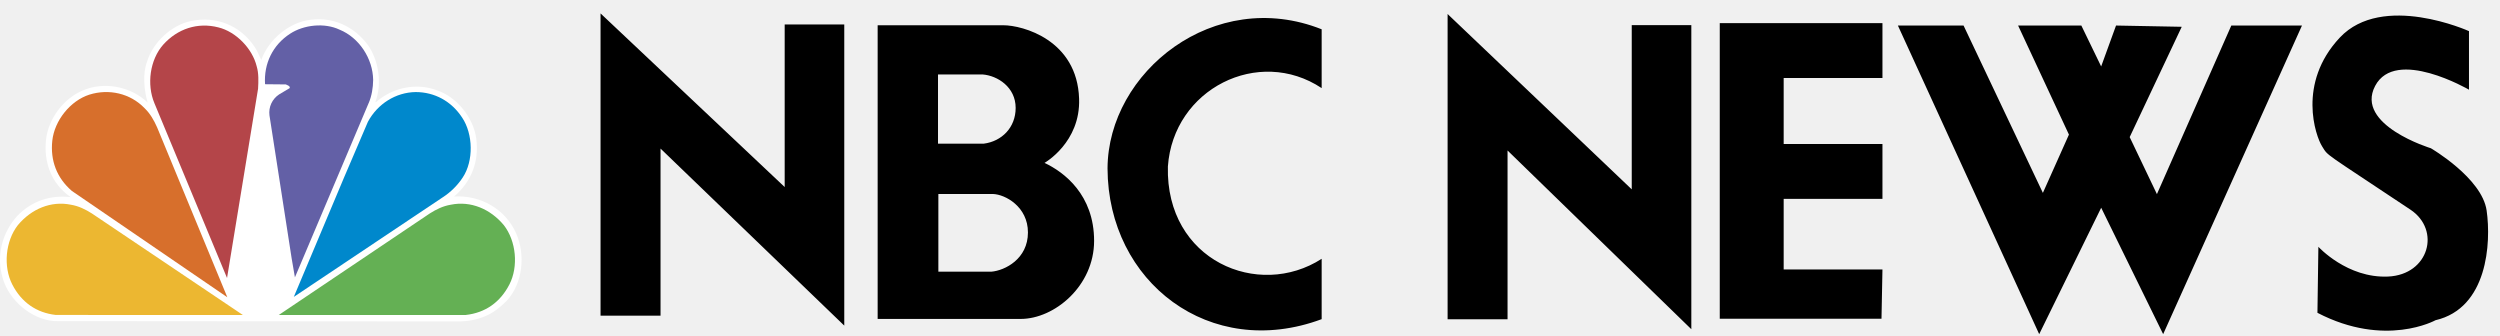
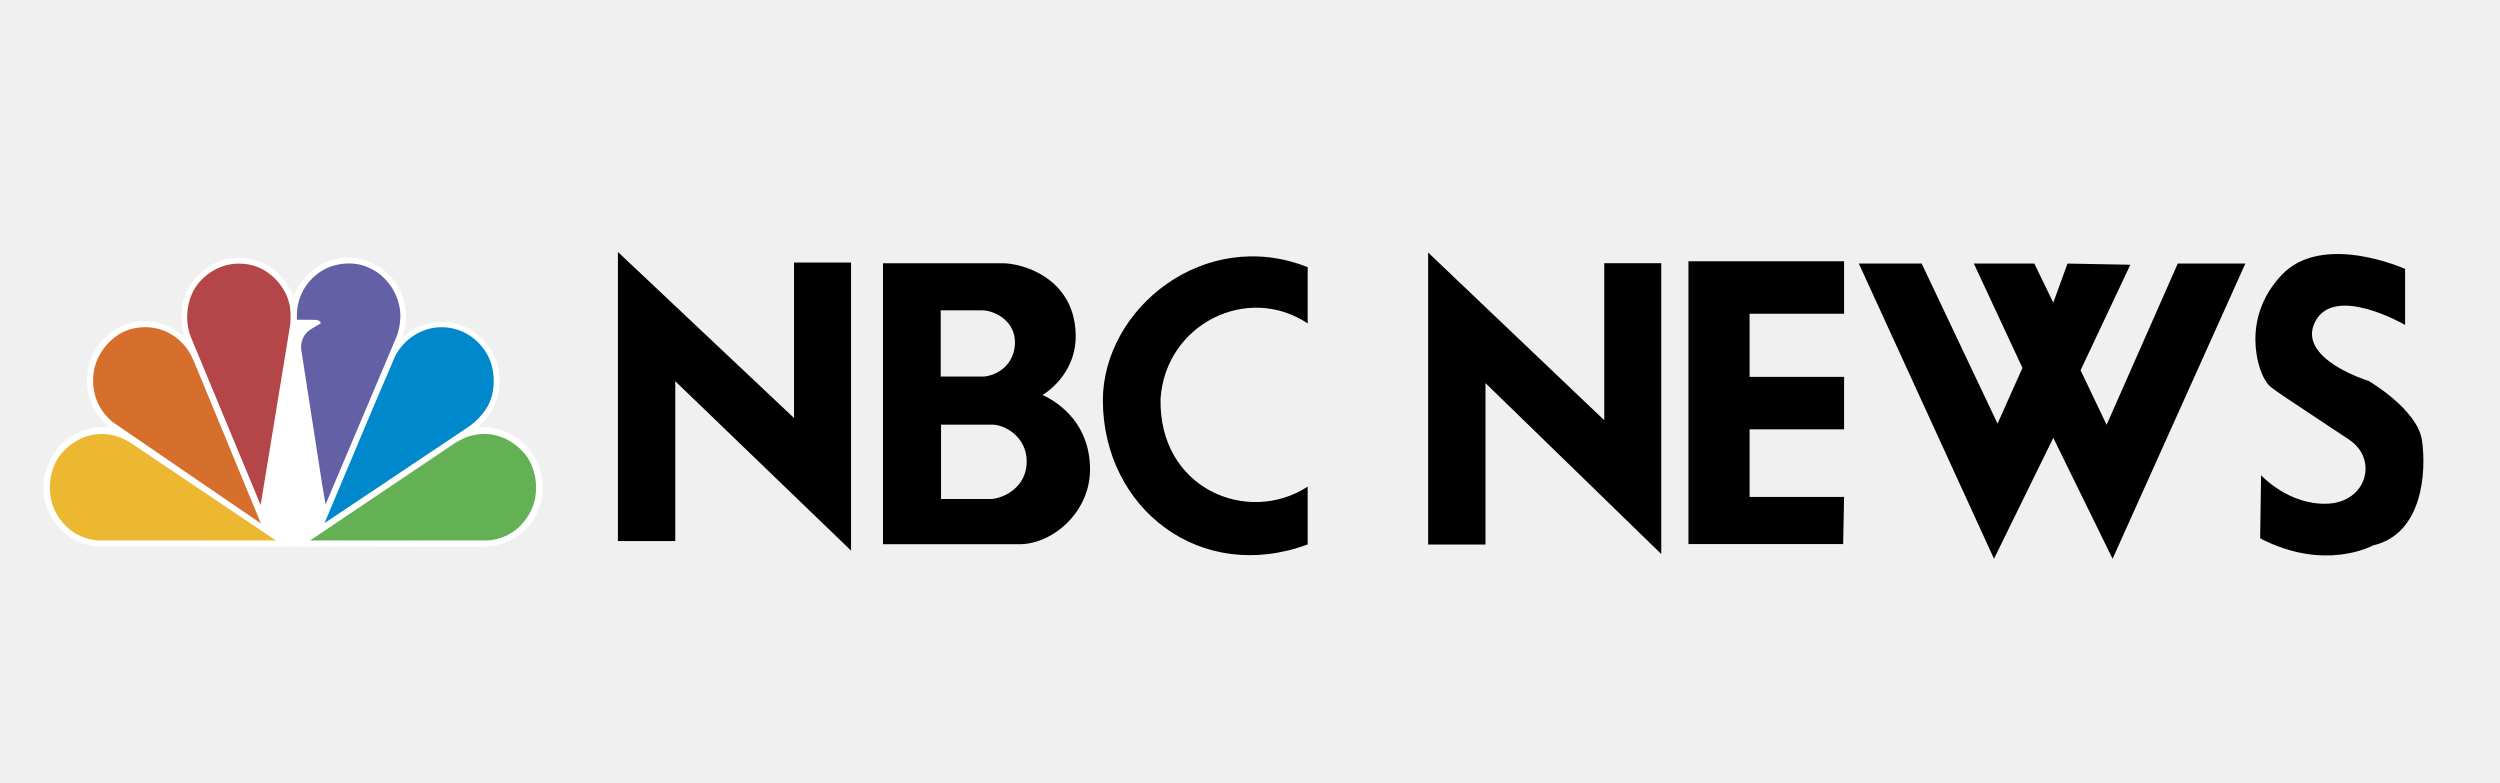
- <svg xmlns="http://www.w3.org/2000/svg" width="164" height="22" viewBox="0 0 164 22" fill="none">
-   <path fill-rule="evenodd" clip-rule="evenodd" d="M124.502 1.676L133.771 21.921L137.838 13.628L141.903 21.921L151.009 1.676H146.374L141.494 12.734L139.707 8.994L143.122 1.757L138.812 1.675L137.836 4.359L136.536 1.675H132.388L135.722 8.83L134.013 12.653L128.81 1.676H124.502ZM39.396 0.88L51.475 12.269V1.605H55.384V21.36L43.331 9.746V20.709H39.396V0.88ZM57.574 1.657H65.82C67.081 1.657 70.663 2.615 70.789 6.473C70.89 9.347 68.521 10.685 68.521 10.685C69.806 11.29 71.773 12.777 71.773 15.803C71.773 18.755 69.177 20.922 66.955 20.922H57.574V1.655V1.657ZM61.533 9.424H64.535C65.72 9.271 66.627 8.364 66.627 7.079C66.627 5.716 65.441 4.961 64.459 4.884H61.533V9.424ZM61.558 17.822H65.038C65.922 17.744 67.433 16.99 67.433 15.249C67.433 13.559 65.945 12.752 65.138 12.726H61.557V17.821L61.558 17.822ZM86.701 5.78C82.565 3.031 76.967 5.831 76.613 10.924C76.461 17.104 82.563 19.651 86.701 16.977V20.937C79.387 23.66 72.679 18.516 72.654 11.051C72.679 4.722 79.665 -0.877 86.701 1.922V5.78ZM158.123 13.752C152.292 9.864 152.758 10.275 152.332 9.604C151.903 8.933 150.685 5.458 153.489 2.469C156.293 -0.519 161.965 2.042 161.965 2.042V5.884C161.965 5.884 157.147 3.079 155.807 5.64C154.465 8.202 159.465 9.725 159.465 9.725C159.465 9.725 162.819 11.677 163.123 13.81C163.428 15.945 163.183 20.213 159.77 21.006C159.77 21.006 156.476 22.836 152.024 20.52L152.086 16.19C152.086 16.19 153.975 18.263 156.66 18.142C159.343 18.019 160.136 15.094 158.124 13.752L158.123 13.752ZM112.816 1.519V20.911H123.426L123.489 17.679H117.009V13.044H123.489V9.446H117.009V5.117H123.489V1.519H112.816ZM94.963 0.92L107.042 12.421V1.65H110.951V21.596L98.895 9.872V20.944H94.963V0.92Z" fill="black" />
-   <path fill-rule="evenodd" clip-rule="evenodd" d="M31.866 20.726C31.307 20.975 30.687 21.086 30.025 21.086L3.558 21.064C2.062 20.948 0.592 19.713 0.175 18.236C-0.27 16.76 0.162 15.237 1.138 14.158C2.082 13.186 3.296 12.78 4.643 12.932C3.375 12.069 2.842 10.641 3.025 9.111C3.194 7.78 4.157 6.483 5.392 5.952C6.802 5.318 8.581 5.663 9.687 6.731C9.458 5.952 9.337 4.834 9.652 4.035C10.03 2.772 11.257 1.649 12.503 1.385C14.167 1.026 15.752 1.655 16.709 3.083C16.891 3.351 16.999 3.655 17.141 3.938C17.62 2.572 19.002 1.441 20.405 1.295C21.854 1.108 23.224 1.73 24.132 2.95C24.841 3.963 25.082 5.475 24.624 6.694H24.678C25.73 5.749 27.32 5.404 28.675 5.929C29.969 6.356 31.068 7.736 31.243 9.096C31.439 10.601 30.926 11.916 29.788 12.891C31.514 12.788 33.153 13.705 33.86 15.31C34.48 16.712 34.299 18.587 33.246 19.725C32.823 20.153 32.37 20.513 31.865 20.726H31.866Z" fill="white" />
-   <path fill-rule="evenodd" clip-rule="evenodd" d="M29.062 12.931L19.274 19.476L22.571 11.641L24.134 7.992C24.767 6.812 25.961 6.06 27.263 6.039C28.509 6.039 29.614 6.639 30.317 7.715C31.038 8.791 31.079 10.551 30.357 11.64C30.019 12.154 29.579 12.593 29.064 12.931L29.062 12.931Z" fill="#0088CC" />
-   <path fill-rule="evenodd" clip-rule="evenodd" d="M24.188 6.752L19.347 18.195L19.132 16.946L17.677 7.566C17.643 7.301 17.684 7.032 17.796 6.789C17.908 6.547 18.086 6.34 18.309 6.194L19.005 5.78C19.046 5.636 18.843 5.587 18.748 5.538L17.387 5.525C17.3 4.172 17.892 2.946 19.038 2.207C19.928 1.627 21.283 1.476 22.275 1.945C23.561 2.47 24.458 3.841 24.479 5.242C24.473 5.759 24.385 6.29 24.19 6.753L24.188 6.752Z" fill="#6360A6" />
-   <path fill-rule="evenodd" clip-rule="evenodd" d="M14.893 18.235L10.127 6.764C9.616 5.535 9.831 3.921 10.708 2.929C11.645 1.887 12.966 1.446 14.327 1.797C15.479 2.08 16.558 3.184 16.842 4.363C16.976 4.805 16.956 5.336 16.93 5.818L14.894 18.235H14.893Z" fill="#B44549" />
-   <path fill-rule="evenodd" clip-rule="evenodd" d="M4.706 12.518C3.728 11.669 3.291 10.537 3.431 9.228C3.573 7.903 4.618 6.606 5.865 6.208C7.145 5.807 8.54 6.124 9.471 7.084C9.861 7.457 10.103 7.899 10.306 8.354L14.912 19.5L4.706 12.52V12.518Z" fill="#D76F2C" />
-   <path fill-rule="evenodd" clip-rule="evenodd" d="M3.66 20.661C2.386 20.518 1.405 19.83 0.806 18.663C0.199 17.483 0.356 15.811 1.173 14.767C2.061 13.702 3.346 13.166 4.641 13.428C5.169 13.514 5.611 13.74 6.028 14.003L15.936 20.666L3.66 20.661Z" fill="#ECB731" />
-   <path fill-rule="evenodd" clip-rule="evenodd" d="M30.561 20.661C31.836 20.518 32.816 19.83 33.415 18.663C34.022 17.483 33.863 15.811 33.049 14.767C32.161 13.702 30.875 13.166 29.58 13.428C29.052 13.514 28.61 13.74 28.193 14.003L18.284 20.666L30.56 20.662L30.561 20.661Z" fill="#64B054" />
+ <svg xmlns="http://www.w3.org/2000/svg" width="115" height="36" viewBox="0 0 115 36" fill="none">
+   <g clip-path="url(#clip0_251_843)">
+     <path fill-rule="evenodd" clip-rule="evenodd" d="M85.507 12.124L91.724 25.703L94.452 20.141L97.179 25.703L103.286 12.124H100.177L96.904 19.541L95.706 17.032L97.996 12.178L95.105 12.124L94.451 13.923L93.579 12.124H90.797L93.033 16.923L91.887 19.487L88.397 12.124H85.507ZM28.424 11.59L36.526 19.229V12.076H39.148V25.326L31.063 17.537V24.89H28.424V11.59ZM40.617 12.111H46.148C46.993 12.111 49.395 12.754 49.48 15.342C49.548 17.269 47.959 18.167 47.959 18.167C48.821 18.573 50.141 19.57 50.141 21.599C50.141 23.579 48.399 25.033 46.909 25.033H40.617V12.11V12.111ZM43.272 17.321H45.285C46.08 17.218 46.689 16.61 46.689 15.748C46.689 14.834 45.893 14.328 45.234 14.276H43.272V17.321ZM43.288 22.954H45.623C46.215 22.901 47.229 22.395 47.229 21.228C47.229 20.095 46.231 19.553 45.69 19.536H43.288V22.953L43.288 22.954ZM60.153 14.877C57.379 13.033 53.624 14.911 53.386 18.327C53.284 22.472 57.378 24.18 60.153 22.387V25.043C55.247 26.869 50.748 23.419 50.731 18.412C50.748 14.167 55.433 10.412 60.153 12.289V14.877ZM108.058 20.223C104.147 17.616 104.459 17.892 104.174 17.442C103.886 16.992 103.069 14.661 104.95 12.656C106.83 10.652 110.635 12.37 110.635 12.37V14.947C110.635 14.947 107.403 13.065 106.505 14.783C105.604 16.501 108.958 17.523 108.958 17.523C108.958 17.523 111.208 18.832 111.412 20.263C111.616 21.695 111.452 24.558 109.163 25.089C109.163 25.089 106.953 26.317 103.967 24.763L104.009 21.859C104.009 21.859 105.276 23.25 107.077 23.169C108.876 23.086 109.408 21.124 108.059 20.224L108.058 20.223ZM77.669 12.019V25.026H84.785L84.828 22.858H80.481V19.749H84.828V17.336H80.481V14.432H84.828V12.019H77.669ZM65.695 11.617L73.796 19.331V12.107H76.418V25.485L68.332 17.622V25.047H65.695V11.617Z" fill="black" />
+     <path fill-rule="evenodd" clip-rule="evenodd" d="M23.374 24.902C22.999 25.069 22.583 25.143 22.139 25.143L4.387 25.129C3.383 25.051 2.397 24.222 2.117 23.232C1.819 22.241 2.109 21.22 2.763 20.497C3.396 19.844 4.21 19.572 5.114 19.674C4.264 19.095 3.906 18.138 4.029 17.111C4.143 16.218 4.789 15.348 5.616 14.992C6.562 14.567 7.755 14.798 8.497 15.514C8.344 14.992 8.263 14.242 8.474 13.706C8.727 12.859 9.55 12.106 10.386 11.929C11.502 11.688 12.566 12.11 13.207 13.068C13.329 13.248 13.402 13.451 13.497 13.641C13.818 12.725 14.745 11.966 15.687 11.869C16.658 11.743 17.577 12.161 18.186 12.979C18.662 13.658 18.823 14.672 18.516 15.49H18.552C19.258 14.856 20.325 14.625 21.233 14.977C22.101 15.264 22.838 16.189 22.956 17.101C23.087 18.11 22.743 18.993 21.98 19.646C23.137 19.577 24.237 20.193 24.711 21.269C25.127 22.21 25.005 23.467 24.299 24.23C24.015 24.517 23.712 24.759 23.373 24.902H23.374Z" fill="white" />
+     <path fill-rule="evenodd" clip-rule="evenodd" d="M21.493 19.674L14.928 24.063L17.139 18.808L18.187 16.36C18.612 15.569 19.413 15.065 20.286 15.05C21.122 15.05 21.863 15.453 22.334 16.175C22.818 16.897 22.846 18.077 22.362 18.807C22.135 19.152 21.839 19.447 21.494 19.673L21.493 19.674Z" fill="#0088CC" />
+     <path fill-rule="evenodd" clip-rule="evenodd" d="M18.224 15.529L14.977 23.204L14.832 22.367L13.856 16.075C13.834 15.897 13.861 15.717 13.937 15.554C14.011 15.391 14.131 15.253 14.28 15.155L14.747 14.877C14.774 14.781 14.639 14.748 14.575 14.715L13.662 14.706C13.603 13.798 14.001 12.976 14.769 12.48C15.366 12.092 16.275 11.99 16.94 12.305C17.803 12.657 18.405 13.577 18.419 14.516C18.415 14.863 18.356 15.219 18.225 15.53L18.224 15.529Z" fill="#6360A6" />
+     <path fill-rule="evenodd" clip-rule="evenodd" d="M11.989 23.231L8.793 15.537C8.449 14.712 8.594 13.63 9.182 12.964C9.81 12.266 10.697 11.97 11.609 12.205C12.382 12.395 13.106 13.135 13.296 13.926C13.386 14.223 13.373 14.579 13.355 14.902L11.99 23.231H11.989Z" fill="#B44549" />
+     <path fill-rule="evenodd" clip-rule="evenodd" d="M5.156 19.396C4.5 18.827 4.207 18.068 4.301 17.189C4.397 16.301 5.097 15.431 5.933 15.164C6.792 14.895 7.728 15.108 8.352 15.752C8.614 16.002 8.776 16.298 8.912 16.603L12.002 24.08L5.156 19.398V19.396Z" fill="#D76F2C" />
+     <path fill-rule="evenodd" clip-rule="evenodd" d="M4.455 24.858C3.6 24.762 2.942 24.301 2.54 23.518C2.134 22.727 2.239 21.605 2.786 20.905C3.382 20.191 4.244 19.831 5.113 20.007C5.467 20.064 5.763 20.216 6.043 20.393L12.689 24.861L4.455 24.858Z" fill="#ECB731" />
+     <path fill-rule="evenodd" clip-rule="evenodd" d="M22.499 24.858C23.353 24.762 24.011 24.301 24.413 23.518C24.82 22.727 24.713 21.605 24.167 20.905C23.571 20.191 22.709 19.831 21.84 20.007C21.486 20.064 21.19 20.216 20.91 20.393L14.264 24.861L22.497 24.859L22.499 24.858Z" fill="#64B054" />
+   </g>
+   <defs>
+     <clipPath id="clip0_251_843">
+       <rect width="110" height="14.756" fill="white" transform="translate(2 11)" />
+     </clipPath>
+   </defs>
</svg>
